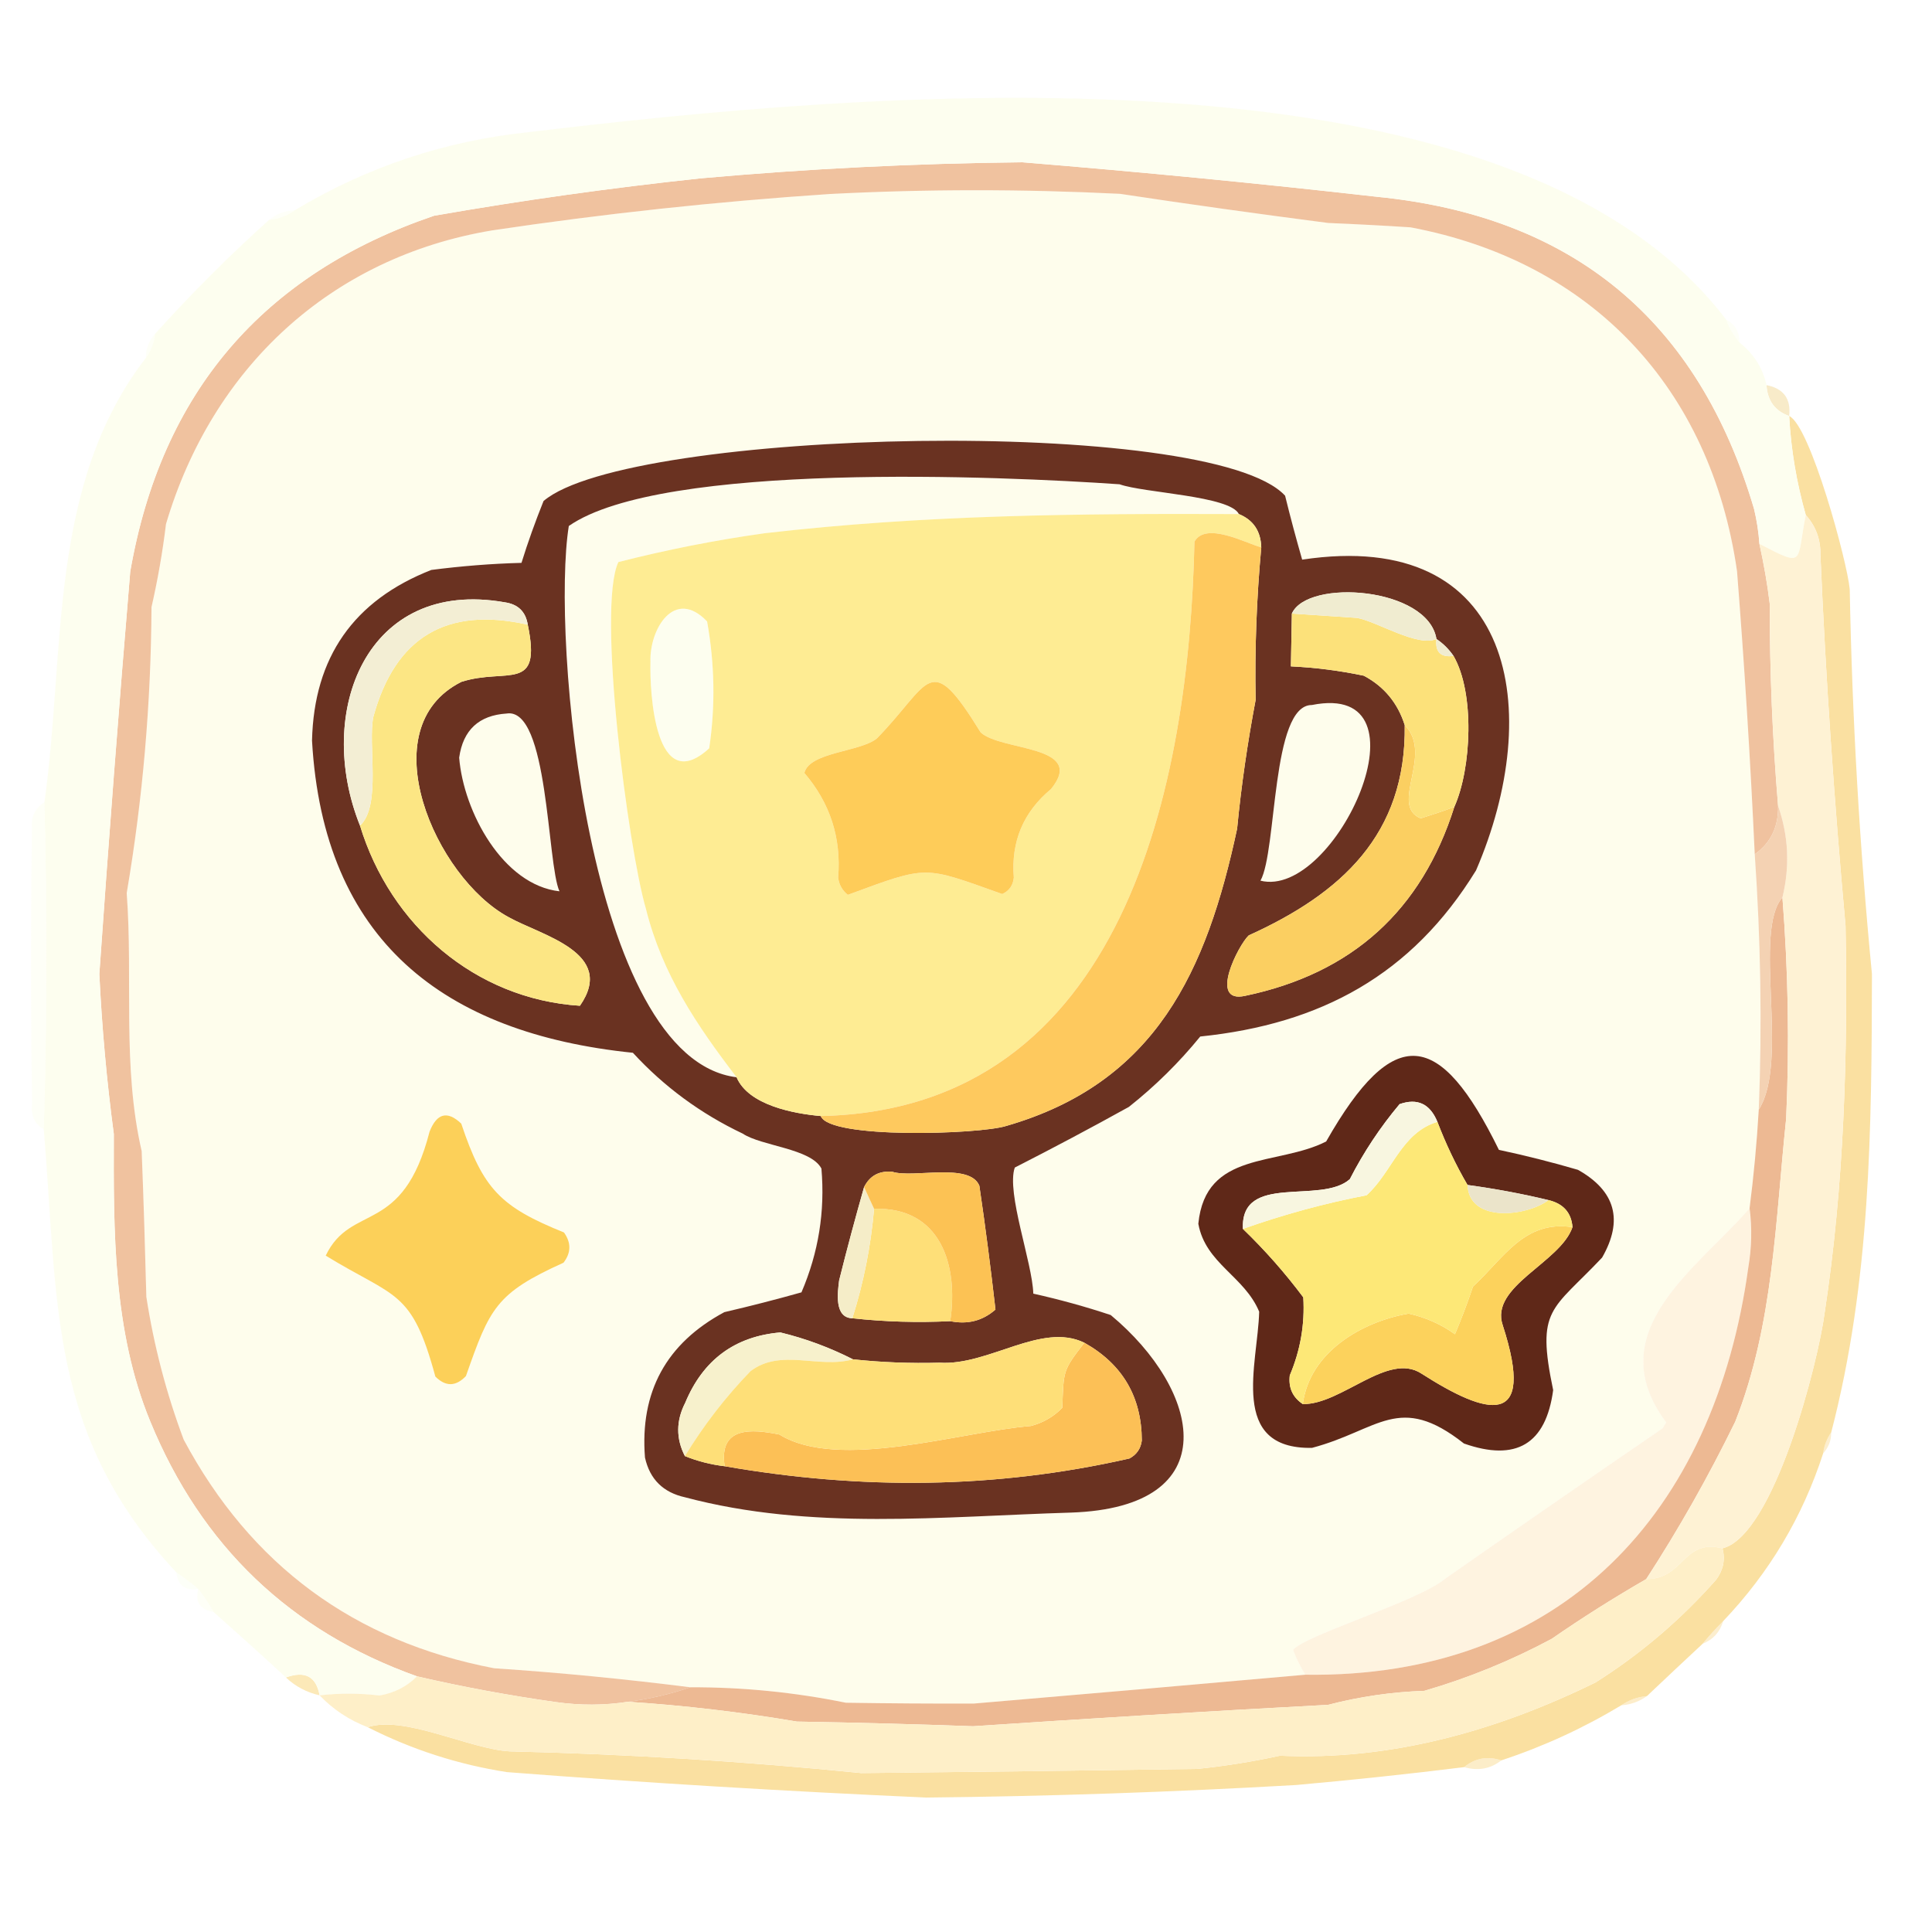
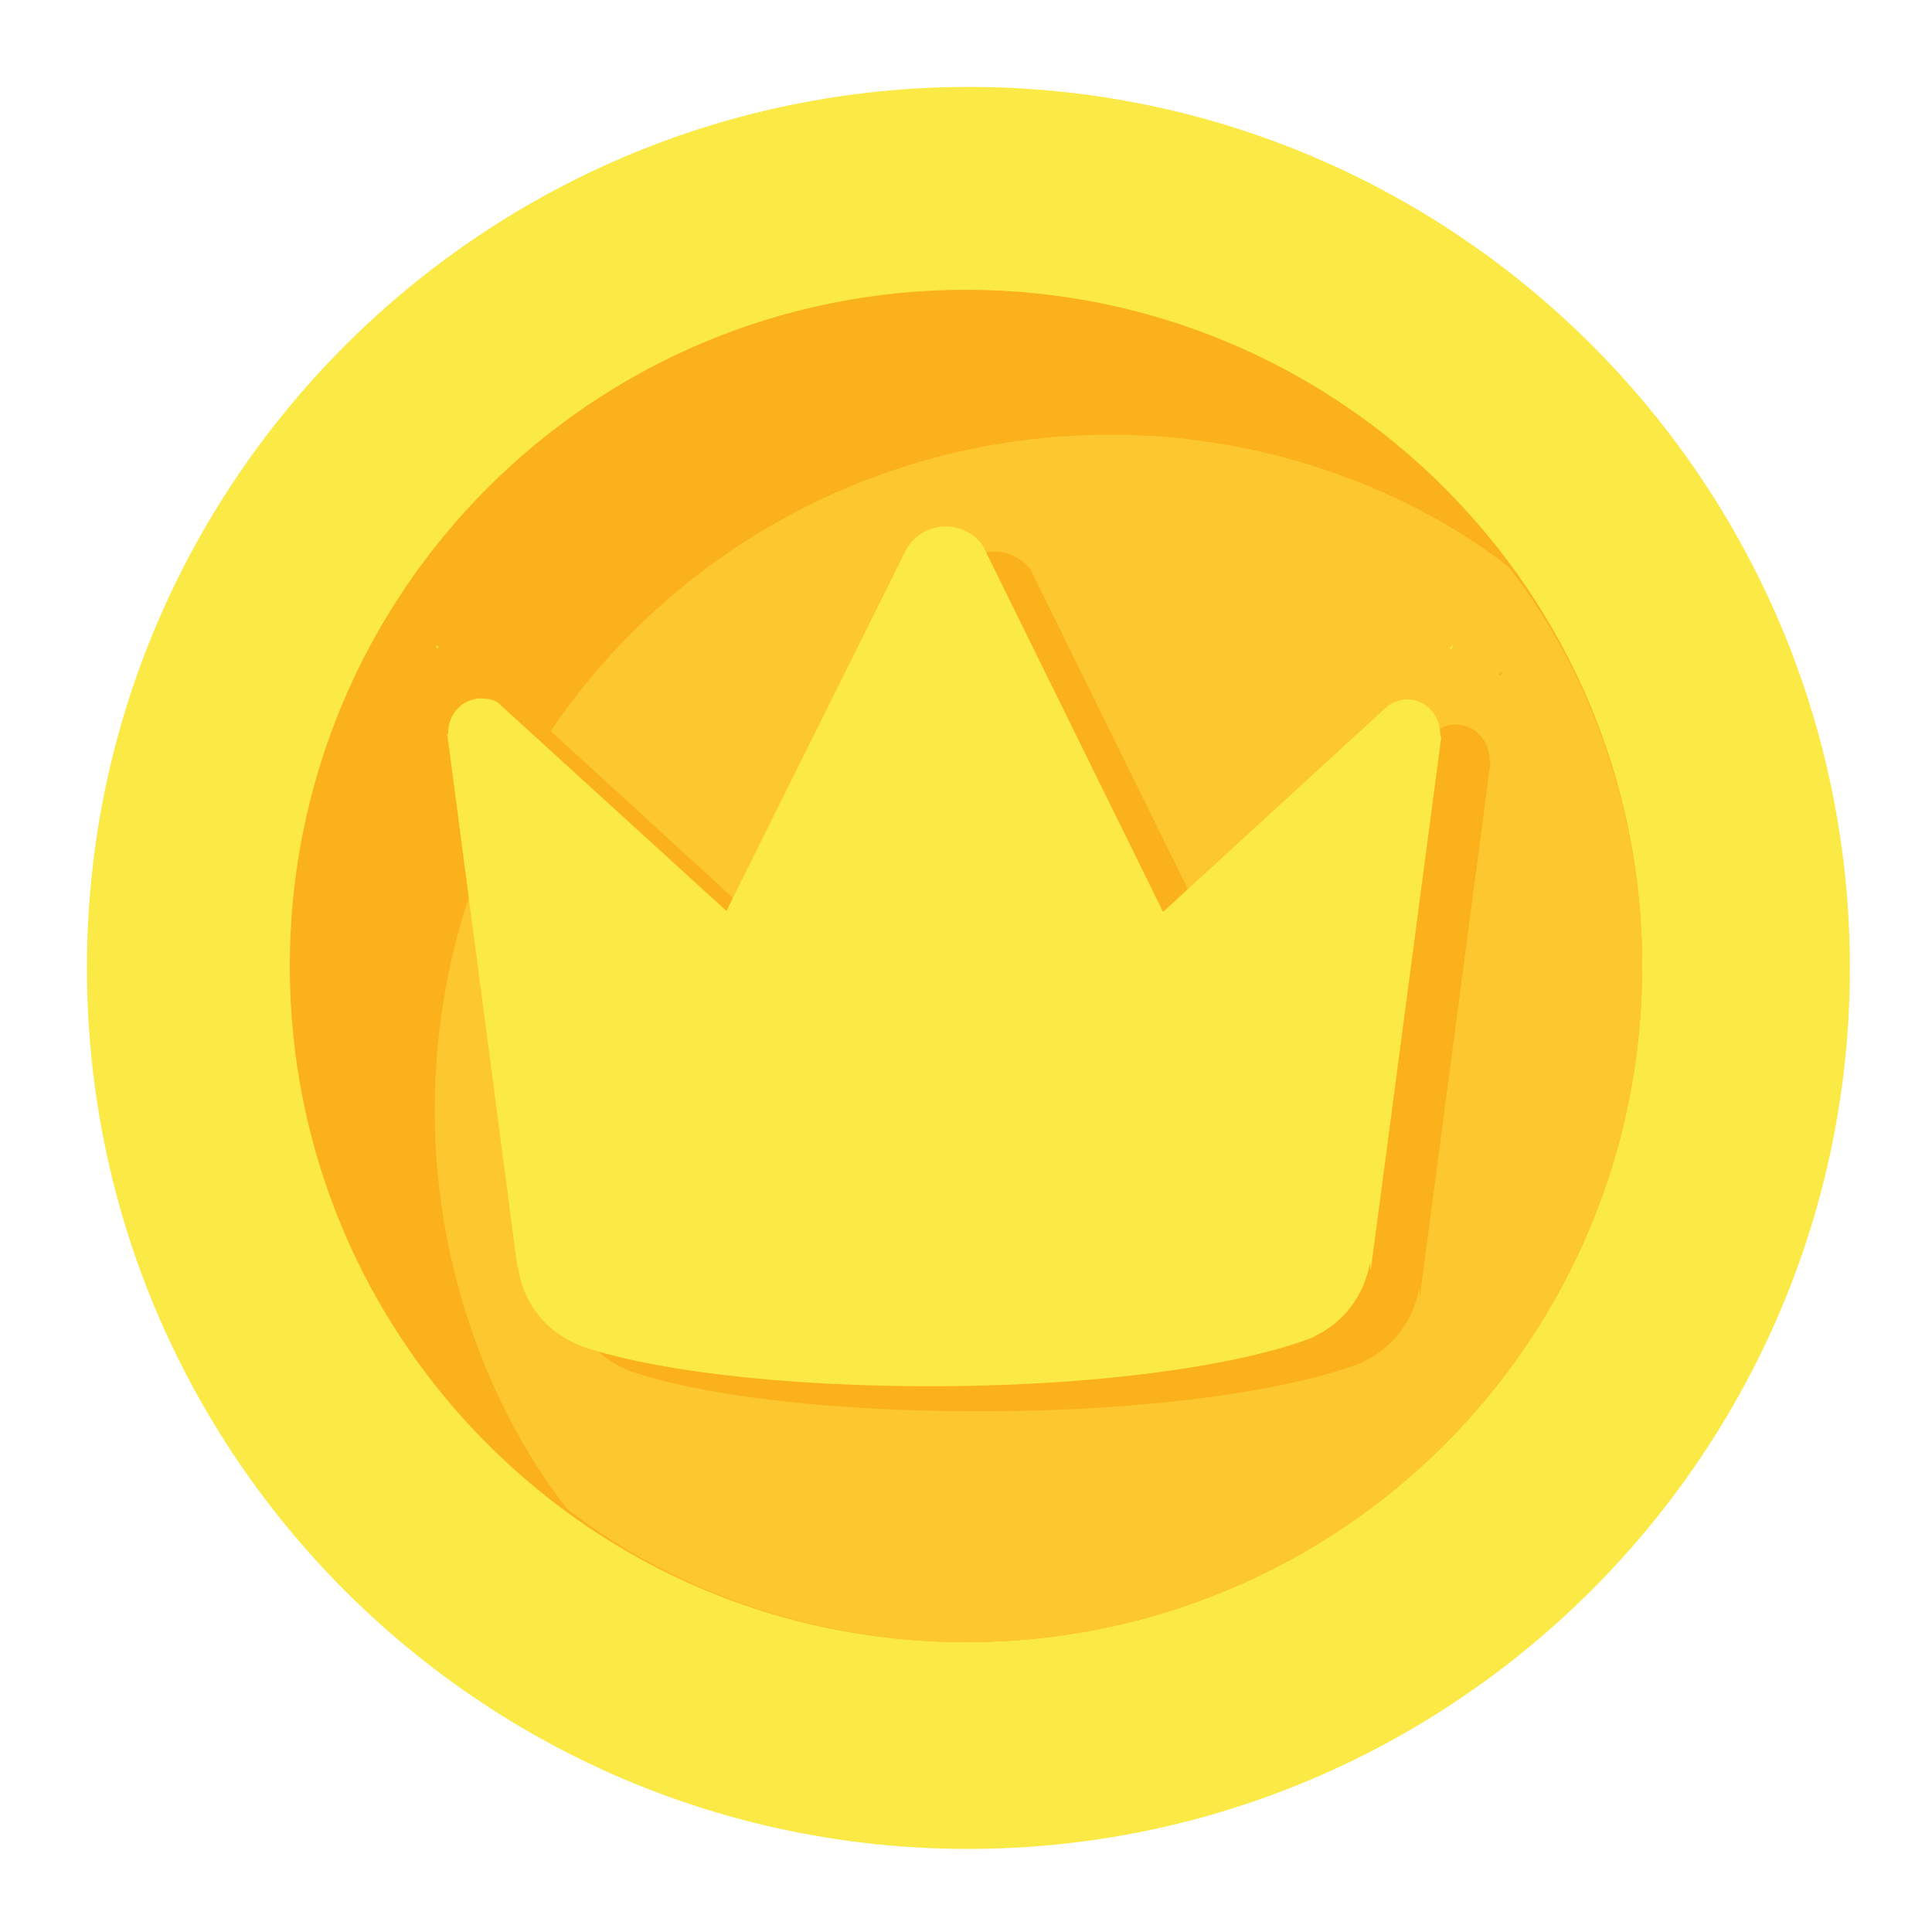
- <svg xmlns="http://www.w3.org/2000/svg" version="1.1" width="120px" height="120px" style="shape-rendering:geometricPrecision; text-rendering:geometricPrecision; image-rendering:optimizeQuality; fill-rule:evenodd; clip-rule:evenodd">
-   <g>
-     <path fill="#fefdec" d="M 108.99,53.06 c 0.37,5.3 0.46,10.58 0.25,15.86 c -0.12,2.05 -0.31,4.09 -0.57,6.12 c -3.14,3.68 -9.42,7.64 -5.18,13.31 c -0.08,0.12 -0.15,0.24 -0.22,0.36 c -4.51,3.09 -9.01,6.2 -13.49,9.33 c -1.62,1.39 -8.62,3.48 -9.47,4.43 c 0.2,0.54 0.46,1.06 0.76,1.55 c -6.86,0.61 -13.71,1.21 -20.57,1.79 c -2.65,0.01 -5.31,-0.01 -7.96,-0.05 c -3.19,-0.65 -6.4,-0.97 -9.66,-0.96 c -4.04,-0.51 -8.1,-0.91 -12.18,-1.18 c -8.69,-1.66 -15.12,-6.4 -19.29,-14.2 c -1.08,-2.88 -1.85,-5.83 -2.32,-8.87 c -0.08,-3.02 -0.17,-6.04 -0.29,-9.05 c -1.22,-5.3 -0.53,-10.65 -0.93,-16.03 c 1,-5.87 1.51,-11.79 1.54,-17.76 c 0.39,-1.71 0.69,-3.43 0.9,-5.16 c 2.87,-9.7 10.22,-16.57 20.26,-18.24 c 6.95,-1.04 13.94,-1.79 20.97,-2.26 c 6.01,-0.31 12.02,-0.31 18.03,-0.01 c 4.3,0.65 8.61,1.25 12.93,1.81 c 1.7,0.07 3.41,0.16 5.11,0.27 c 11.27,2.12 18.65,10.01 20.28,21.36 c 0.46,5.85 0.83,11.71 1.1,17.58 Z M 19.38,46 c 0.7,12.39 8.15,18.18 19.93,19.39 c 1.94,2.11 4.21,3.78 6.82,5.02 c 1.17,0.78 4.23,0.92 4.89,2.17 c 0.23,2.66 -0.18,5.22 -1.24,7.69 c -1.56,0.44 -3.16,0.85 -4.79,1.23 c -3.61,1.94 -5.25,4.95 -4.93,9.03 c 0.3,1.35 1.13,2.17 2.49,2.47 c 7.82,2.08 15.97,1.19 23.97,0.95 c 9.74,-0.33 8.08,-7.61 2.47,-12.27 c -1.59,-0.53 -3.2,-0.97 -4.81,-1.33 c -0.05,-1.9 -1.69,-6.28 -1.15,-7.83 c 2.37,-1.21 4.73,-2.46 7.09,-3.77 c 1.64,-1.3 3.11,-2.75 4.43,-4.37 c 7.48,-0.77 13.14,-3.82 17.13,-10.32 c 4.26,-9.87 2.47,-21.3 -10.8,-19.3 c -0.37,-1.29 -0.73,-2.62 -1.06,-3.97 c -4.59,-5 -40.79,-4.18 -46.06,0.33 c -0.51,1.27 -0.97,2.55 -1.37,3.84 c -1.87,0.05 -3.74,0.2 -5.6,0.44 c -4.82,1.89 -7.29,5.42 -7.41,10.6 Z M 76.95,31.93 c -9.97,-0.04 -19.53,0.04 -29.45,1.19 c -3.08,0.43 -6.11,1.03 -9.09,1.79 c -1.35,2.82 0.61,17.79 1.71,21.54 c 1.01,4.05 3.16,7.24 5.63,10.46 c -9.28,-1.14 -11.51,-27.49 -10.42,-34.24 c 5.78,-4.02 26.87,-3.1 34.21,-2.59 c 1.5,0.54 6.85,0.71 7.41,1.85 Z M 28.52,47.06 c 0.24,-1.72 1.23,-2.63 2.94,-2.74 c 2.62,-0.43 2.51,9.35 3.29,11.04 c -3.51,-0.39 -5.96,-4.94 -6.23,-8.3 Z M 78.29,54.7 c 1.04,-1.85 0.66,-10.92 3.19,-10.91 c 7.68,-1.54 1.48,12.09 -3.19,10.91 Z M 74.43,76.01 c 0.45,2.48 2.86,3.25 3.78,5.46 c -0.08,3.24 -1.92,8.55 3.28,8.46 c 4.16,-1.1 5.39,-3.46 9.44,-0.27 c 3.24,1.14 5.09,0.04 5.54,-3.32 c -1.07,-5.11 -0.09,-4.91 3.04,-8.23 c 1.33,-2.32 0.83,-4.14 -1.5,-5.45 c -1.64,-0.48 -3.27,-0.89 -4.91,-1.24 c -3.66,-7.46 -6.52,-7.92 -10.73,-0.52 c -3.02,1.54 -7.49,0.54 -7.94,5.11 Z M 20.23,77.99 c 4.34,2.66 5.34,2.08 6.81,7.51 c 0.64,0.64 1.27,0.63 1.9,-0.03 c 1.48,-4.21 1.85,-5.14 6.06,-7.04 c 0.48,-0.62 0.48,-1.25 0.03,-1.88 c -3.94,-1.59 -5.02,-2.69 -6.38,-6.76 c -0.86,-0.82 -1.52,-0.65 -1.97,0.5 c -1.67,6.51 -4.87,4.4 -6.45,7.7 Z" />
-   </g>
-   <g>
-     <path fill="#fef3e0" fill-opacity="0.996" d="M 108.67,75.04 c 0.16,1.23 0.13,2.46 -0.08,3.69 c -2.1,15.23 -11.57,25.51 -27.52,25.29 c -0.3,-0.49 -0.56,-1.01 -0.76,-1.55 c 0.85,-0.95 7.85,-3.04 9.47,-4.43 c 4.48,-3.13 8.98,-6.24 13.49,-9.33 c 0.07,-0.12 0.14,-0.24 0.22,-0.36 c -4.24,-5.67 2.04,-9.63 5.18,-13.31 Z" />
-   </g>
-   <g>
-     <path fill="#fcd059" d="M 20.23,77.99 c 1.58,-3.3 4.78,-1.19 6.45,-7.7 c 0.45,-1.15 1.11,-1.32 1.97,-0.5 c 1.36,4.07 2.44,5.17 6.38,6.76 c 0.45,0.63 0.45,1.26 -0.03,1.88 c -4.21,1.9 -4.58,2.83 -6.06,7.04 c -0.63,0.66 -1.26,0.67 -1.9,0.03 c -1.47,-5.43 -2.47,-4.85 -6.81,-7.51 Z" />
-   </g>
-   <g>
-     <path fill="#edb890" fill-opacity="0.867" d="M 109.28,33.78 c 0.27,1.23 0.49,2.46 0.64,3.71 c 0,4.2 0.17,8.39 0.52,12.56 c 0.03,1.29 -0.45,2.3 -1.45,3.01 c -0.27,-5.87 -0.64,-11.73 -1.1,-17.58 c -1.63,-11.35 -9.01,-19.24 -20.28,-21.36 c -1.7,-0.11 -3.41,-0.2 -5.11,-0.27 c -4.32,-0.56 -8.63,-1.16 -12.93,-1.81 c -6.01,-0.3 -12.02,-0.3 -18.03,0.01 c -7.03,0.47 -14.02,1.22 -20.97,2.26 c -10.04,1.67 -17.39,8.54 -20.26,18.24 c -0.21,1.73 -0.51,3.45 -0.9,5.16 c -0.03,5.97 -0.54,11.89 -1.54,17.76 c 0.4,5.38 -0.29,10.73 0.93,16.03 c 0.12,3.01 0.21,6.03 0.29,9.05 c 0.47,3.04 1.24,5.99 2.32,8.87 c 4.17,7.8 10.6,12.54 19.29,14.2 c 4.08,0.27 8.14,0.67 12.18,1.18 c -1.26,0.43 -2.55,0.73 -3.87,0.9 c -1.49,0.23 -2.98,0.23 -4.48,0.02 c -2.9,-0.41 -5.78,-0.94 -8.63,-1.6 c -7.86,-2.81 -13.39,-8.09 -16.57,-15.84 c -2.32,-5.63 -2.28,-11.84 -2.26,-17.84 c -0.44,-3.3 -0.74,-6.62 -0.9,-9.94 c 0.58,-8.34 1.22,-16.67 1.92,-25 c 1.93,-11.1 8.22,-18.47 18.87,-22.1 c 5.49,-0.96 11,-1.73 16.53,-2.32 c 6.66,-0.6 13.33,-0.93 20.01,-1 c 7.35,0.6 14.68,1.31 22,2.14 c 12.17,1.2 19.99,7.66 23.45,19.4 c 0.17,0.71 0.28,1.43 0.33,2.16 Z" />
-   </g>
-   <g>
-     <path fill="#eaae82" fill-opacity="0.867" d="M 110.71,55.74 c 0.36,4.58 0.44,9.16 0.23,13.76 c -0.67,6.35 -0.78,12.76 -3.16,18.8 c -1.65,3.38 -3.49,6.64 -5.53,9.78 c -1.99,1.15 -3.95,2.38 -5.87,3.71 c -2.52,1.35 -5.16,2.43 -7.91,3.23 c -2.02,0.07 -4.02,0.36 -5.98,0.87 c -7.35,0.39 -14.7,0.84 -22.05,1.33 c -3.64,-0.13 -7.29,-0.23 -10.94,-0.29 c -3.48,-0.59 -6.98,-1 -10.49,-1.23 c 1.32,-0.17 2.61,-0.47 3.87,-0.9 c 3.26,-0.01 6.47,0.31 9.66,0.96 c 2.65,0.04 5.31,0.06 7.96,0.05 c 6.86,-0.58 13.71,-1.18 20.57,-1.79 c 15.95,0.22 25.42,-10.06 27.52,-25.29 c 0.21,-1.23 0.24,-2.46 0.08,-3.69 c 0.26,-2.03 0.45,-4.07 0.57,-6.12 c 1.92,-2.99 -0.39,-11.06 1.47,-13.18 Z" />
-   </g>
-   <g>
-     <path fill="#f3dfa8" fill-opacity="0.62" d="M 109.72,23.92 c 1.06,0.21 1.53,0.85 1.41,1.92 c -0.88,-0.31 -1.35,-0.95 -1.41,-1.92 Z" />
-   </g>
-   <g>
-     <path fill="#fbe6af" fill-opacity="0.886" d="M 17.76,104.19 c 1.19,-0.43 1.88,-0.06 2.09,1.11 c -0.8,-0.18 -1.5,-0.55 -2.09,-1.11 Z" />
-   </g>
-   <g>
-     <path fill="#fdfff1" fill-opacity="0.561" d="M 107.22,19.86 c 0.55,0.28 0.82,0.75 0.82,1.41 c -0.35,-0.43 -0.63,-0.9 -0.82,-1.41 Z" />
-   </g>
-   <g>
-     <path fill="#fdfff2" fill-opacity="0.522" d="M 18.31,13.06 c -0.48,0.34 -1.02,0.54 -1.6,0.6 c 0.46,-0.38 0.99,-0.58 1.6,-0.6 Z" />
-   </g>
-   <g>
-     <path fill="#fbfff2" fill-opacity="0.529" d="M 10.96,97.67 c 0.47,0.32 0.92,0.66 1.35,1.02 c -0.81,0.13 -1.26,-0.21 -1.35,-1.02 Z" />
-   </g>
-   <g>
-     <path fill="#fbdd9a" fill-opacity="0.525" d="M 102.29,105.35 c -0.47,0.34 -1.01,0.53 -1.59,0.57 c 0.48,-0.33 1.01,-0.52 1.59,-0.57 Z" />
-   </g>
-   <g>
-     <path fill="#672e1d" fill-opacity="0.98" d="M 19.38,46 c 0.12,-5.18 2.59,-8.71 7.41,-10.6 c 1.86,-0.24 3.73,-0.39 5.6,-0.44 c 0.4,-1.29 0.86,-2.57 1.37,-3.84 c 5.27,-4.51 41.47,-5.33 46.06,-0.33 c 0.33,1.35 0.69,2.68 1.06,3.97 c 13.27,-2 15.06,9.43 10.8,19.3 c -3.99,6.5 -9.65,9.55 -17.13,10.32 c -1.32,1.62 -2.79,3.07 -4.43,4.37 c -2.36,1.31 -4.72,2.56 -7.09,3.77 c -0.54,1.55 1.1,5.93 1.15,7.83 c 1.61,0.36 3.22,0.8 4.81,1.33 c 5.61,4.66 7.27,11.94 -2.47,12.27 c -8,0.24 -16.15,1.13 -23.97,-0.95 c -1.36,-0.3 -2.19,-1.12 -2.49,-2.47 c -0.32,-4.08 1.32,-7.09 4.93,-9.03 c 1.63,-0.38 3.23,-0.79 4.79,-1.23 c 1.06,-2.47 1.47,-5.03 1.24,-7.69 c -0.66,-1.25 -3.72,-1.39 -4.89,-2.17 c -2.61,-1.24 -4.88,-2.91 -6.82,-5.02 c -11.78,-1.21 -19.23,-7 -19.93,-19.39 Z M 45.75,66.91 c 0.74,1.74 3.55,2.26 5.23,2.41 c 0.53,1.44 9.83,1.14 11.5,0.62 c 9.33,-2.68 12.47,-9.64 14.36,-18.47 c 0.26,-2.69 0.65,-5.35 1.15,-8 c -0.06,-3.17 0.06,-6.32 0.35,-9.47 c -0.03,-1.01 -0.49,-1.7 -1.39,-2.07 c -0.56,-1.14 -5.91,-1.31 -7.41,-1.85 c -7.34,-0.51 -28.43,-1.43 -34.21,2.59 c -1.09,6.75 1.14,33.1 10.42,34.24 Z M 22.36,51.28 c 1.89,6.19 7.14,10.77 13.66,11.19 c 2.3,-3.31 -2.42,-4.37 -4.44,-5.51 c -4.54,-2.45 -8.63,-11.75 -2.92,-14.61 c 2.83,-0.9 5.01,0.72 4.12,-3.55 c -0.13,-0.81 -0.6,-1.27 -1.43,-1.39 c -8.6,-1.52 -11.82,6.82 -8.99,13.87 Z M 80.24,38.11 c -0.02,1.1 -0.04,2.19 -0.06,3.28 c 1.5,0.07 3.01,0.26 4.53,0.58 c 1.26,0.67 2.11,1.7 2.54,3.07 c 0.1,6.79 -3.95,10.46 -9.69,13.06 c -0.62,0.57 -2.54,4.28 -0.21,3.75 c 6.63,-1.39 10.95,-5.3 12.98,-11.73 c 1.07,-2.39 1.28,-7.09 -0.05,-9.38 c -0.29,-0.42 -0.64,-0.77 -1.06,-1.05 c -0.52,-3.23 -8.01,-3.77 -8.98,-1.58 Z M 28.52,47.06 c 0.27,3.36 2.72,7.91 6.23,8.3 c -0.78,-1.69 -0.67,-11.47 -3.29,-11.04 c -1.71,0.11 -2.7,1.02 -2.94,2.74 Z M 78.29,54.7 c 4.67,1.18 10.87,-12.45 3.19,-10.91 c -2.53,-0.01 -2.15,9.06 -3.19,10.91 Z M 36.89,62.14 c 0.8,0.43 0.8,0.43 0,0 Z M 53.67,73.73 c -0.54,1.9 -1.06,3.83 -1.55,5.8 c -0.09,0.72 -0.32,2.32 0.82,2.35 c 2.02,0.22 4.05,0.28 6.08,0.18 c 1.08,0.22 2.01,-0.02 2.81,-0.72 c -0.29,-2.55 -0.62,-5.12 -1,-7.69 c -0.6,-1.47 -4.12,-0.45 -5.41,-0.87 c -0.81,-0.07 -1.39,0.24 -1.75,0.95 Z M 42.54,90.44 c 0.79,0.32 1.62,0.53 2.47,0.63 c 8.45,1.47 16.78,1.42 25.14,-0.48 c 0.45,-0.24 0.71,-0.62 0.77,-1.12 c -0.01,-2.71 -1.2,-4.74 -3.57,-6.07 c -2.66,-1.3 -5.95,1.44 -8.99,1.24 c -1.81,0.05 -3.6,-0.02 -5.38,-0.21 c -1.44,-0.73 -2.94,-1.29 -4.51,-1.67 c -2.82,0.24 -4.8,1.7 -5.91,4.37 c -0.57,1.11 -0.58,2.22 -0.02,3.31 Z" />
-   </g>
-   <g>
-     <path fill="#fcc056" fill-opacity="0.996" d="M 67.35,83.4 c 2.37,1.33 3.56,3.36 3.57,6.07 c -0.06,0.5 -0.32,0.88 -0.77,1.12 c -8.36,1.9 -16.69,1.95 -25.14,0.48 c -0.38,-2.48 1.67,-2.32 3.4,-1.97 c 3.69,2.28 11.27,-0.18 15.62,-0.53 c 0.76,-0.2 1.42,-0.58 1.95,-1.13 c 0.09,-2.33 0.02,-2.29 1.37,-4.04 Z" />
-   </g>
-   <g>
-     <path fill="#f7f0cb" fill-opacity="0.988" d="M 52.98,84.43 c -2.15,0.6 -4.46,-0.7 -6.36,0.73 c -1.55,1.6 -2.91,3.36 -4.08,5.28 c -0.56,-1.09 -0.55,-2.2 0.02,-3.31 c 1.11,-2.67 3.09,-4.13 5.91,-4.37 c 1.57,0.38 3.07,0.94 4.51,1.67 Z" />
-   </g>
-   <g>
-     <path fill="#fedf78" fill-opacity="0.996" d="M 54.29,75.08 c 4.13,-0.13 5.26,3.5 4.73,6.98 c -2.03,0.1 -4.06,0.04 -6.08,-0.18 c 0.7,-2.21 1.15,-4.48 1.35,-6.8 Z M 67.35,83.4 c -1.35,1.75 -1.28,1.71 -1.37,4.04 c -0.53,0.55 -1.19,0.93 -1.95,1.13 c -4.35,0.35 -11.93,2.81 -15.62,0.53 c -1.73,-0.35 -3.78,-0.51 -3.4,1.97 c -0.85,-0.1 -1.68,-0.31 -2.47,-0.63 c 1.17,-1.92 2.53,-3.68 4.08,-5.28 c 1.9,-1.43 4.21,-0.13 6.36,-0.73 c 1.78,0.19 3.57,0.26 5.38,0.21 c 3.04,0.2 6.33,-2.54 8.99,-1.24 Z" />
-   </g>
-   <g>
-     <path fill="#f5ecc7" fill-opacity="0.992" d="M 53.67,73.73 c 0.2,0.45 0.41,0.9 0.62,1.35 c -0.2,2.32 -0.65,4.59 -1.35,6.8 c -1.14,-0.03 -0.91,-1.63 -0.82,-2.35 c 0.49,-1.97 1.01,-3.9 1.55,-5.8 Z" />
-   </g>
-   <g>
-     <path fill="#fcc254" fill-opacity="0.996" d="M 59.02,82.06 c 0.53,-3.48 -0.6,-7.11 -4.73,-6.98 c -0.21,-0.45 -0.42,-0.9 -0.62,-1.35 c 0.36,-0.71 0.94,-1.02 1.75,-0.95 c 1.29,0.42 4.81,-0.6 5.41,0.87 c 0.38,2.57 0.71,5.14 1,7.69 c -0.8,0.7 -1.73,0.94 -2.81,0.72 Z" />
-   </g>
-   <g>
-     <path fill="#fbcf61" fill-opacity="0.996" d="M 87.25,45.04 c 1.82,1.84 -0.98,4.96 0.99,5.79 c 0.7,-0.22 1.4,-0.45 2.09,-0.71 c -2.03,6.43 -6.35,10.34 -12.98,11.73 c -2.33,0.53 -0.41,-3.18 0.21,-3.75 c 5.74,-2.6 9.79,-6.27 9.69,-13.06 Z" />
-   </g>
-   <g>
-     <path fill="#fce684" fill-opacity="0.996" d="M 32.78,38.8 c 0.89,4.27 -1.29,2.65 -4.12,3.55 c -5.71,2.86 -1.62,12.16 2.92,14.61 c 2.02,1.14 6.74,2.2 4.44,5.51 c -6.52,-0.42 -11.77,-5 -13.66,-11.19 c 1.35,-1.24 0.47,-5.04 0.83,-6.76 c 1.36,-4.95 4.55,-6.86 9.59,-5.72 Z M 36.89,62.14 c 0.8,0.43 0.8,0.43 0,0 Z" />
-   </g>
-   <g>
-     <path fill="#fce17a" fill-opacity="0.996" d="M 80.24,38.11 c 1.35,0.09 2.7,0.18 4.06,0.27 c 1.24,0.23 3.76,1.83 4.92,1.31 c -0.09,0.8 0.26,1.16 1.06,1.05 c 1.33,2.29 1.12,6.99 0.05,9.38 c -0.69,0.26 -1.39,0.49 -2.09,0.71 c -1.97,-0.83 0.83,-3.95 -0.99,-5.79 c -0.43,-1.37 -1.28,-2.4 -2.54,-3.07 c -1.52,-0.32 -3.03,-0.51 -4.53,-0.58 c 0.02,-1.09 0.04,-2.18 0.06,-3.28 Z" />
-   </g>
-   <g>
-     <path fill="#f0ecd0" fill-opacity="0.996" d="M 89.22,39.69 c -1.16,0.52 -3.68,-1.08 -4.92,-1.31 c -1.36,-0.09 -2.71,-0.18 -4.06,-0.27 c 0.97,-2.19 8.46,-1.65 8.98,1.58 Z M 89.22,39.69 c 0.42,0.28 0.77,0.63 1.06,1.05 c -0.8,0.11 -1.15,-0.25 -1.06,-1.05 Z" />
-   </g>
-   <g>
-     <path fill="#f3eed4" fill-opacity="0.996" d="M 32.78,38.8 c -5.04,-1.14 -8.23,0.77 -9.59,5.72 c -0.36,1.72 0.52,5.52 -0.83,6.76 c -2.83,-7.05 0.39,-15.39 8.99,-13.87 c 0.83,0.12 1.3,0.58 1.43,1.39 Z" />
-   </g>
-   <g>
-     <path fill="#fdfff1" fill-opacity="0.573" d="M 9.63,20.74 c -0.06,0.55 -0.25,1.04 -0.57,1.49 c 0,-0.58 0.19,-1.07 0.57,-1.49 Z M 12.31,98.69 c 0.36,0.45 0.67,0.93 0.95,1.43 c -0.83,-0.13 -1.15,-0.6 -0.95,-1.43 Z" />
-   </g>
-   <g>
-     <path fill="#fadf9e" fill-opacity="0.961" d="M 111.13,25.84 c 1.31,0.6 3.61,9.06 3.76,10.76 c 0.15,7.99 0.61,15.95 1.38,23.9 c -0.02,9.66 -0.08,19.06 -2.53,28.47 c -0.27,0.39 -0.44,0.82 -0.5,1.3 c -1.28,3.95 -3.35,7.42 -6.21,10.42 c -0.45,0.45 -0.88,0.92 -1.28,1.41 c -1.16,1.08 -2.31,2.16 -3.46,3.25 c -0.58,0.05 -1.11,0.24 -1.59,0.57 c -2.36,1.42 -4.84,2.56 -7.45,3.42 c -0.86,-0.28 -1.63,-0.14 -2.31,0.42 c -3.47,0.43 -6.95,0.8 -10.44,1.11 c -7.65,0.44 -15.31,0.7 -22.97,0.78 c -8.68,-0.39 -17.36,-0.91 -26.04,-1.58 c -3.03,-0.47 -5.91,-1.4 -8.65,-2.79 c 2.26,-0.76 6.33,1.36 8.81,1.5 c 7.31,0.17 14.59,0.62 21.85,1.35 c 6.96,-0.07 13.92,-0.16 20.88,-0.26 c 1.72,-0.18 3.43,-0.45 5.12,-0.82 c 6.86,0.32 13.49,-1.55 19.6,-4.55 c 2.79,-1.76 5.29,-3.89 7.49,-6.38 c 0.44,-0.59 0.58,-1.23 0.4,-1.95 c 3.21,-0.81 5.95,-11.6 6.34,-14.62 c 1.21,-7.93 1.45,-16.03 1.3,-24.05 c -0.7,-7.67 -1.23,-15.34 -1.56,-23.02 c 0.02,-0.96 -0.28,-1.79 -0.91,-2.49 c -0.57,-2.02 -0.92,-4.06 -1.03,-6.15 Z" />
-   </g>
-   <g>
-     <path fill="#fadd9a" fill-opacity="0.533" d="M 93.25,109.34 c -0.67,0.53 -1.44,0.67 -2.31,0.42 c 0.68,-0.56 1.45,-0.7 2.31,-0.42 Z" />
-   </g>
-   <g>
-     <path fill="#f9dc9a" fill-opacity="0.482" d="M 113.74,88.97 c 0,0.5 -0.16,0.93 -0.5,1.3 c 0.06,-0.48 0.23,-0.91 0.5,-1.3 Z M 107.03,100.69 c -0.2,0.68 -0.63,1.15 -1.28,1.41 c 0.4,-0.49 0.83,-0.96 1.28,-1.41 Z" />
-   </g>
-   <g>
-     <path fill="#fdfeef" fill-opacity="0.996" d="M 107.22,19.86 c 0.19,0.51 0.47,0.98 0.82,1.41 c 0.88,0.7 1.45,1.58 1.68,2.65 c 0.06,0.97 0.53,1.61 1.41,1.92 c 0.11,2.09 0.46,4.13 1.03,6.15 c -0.6,2.98 0,3.28 -2.88,1.79 c -0.05,-0.73 -0.16,-1.45 -0.33,-2.16 c -3.46,-11.74 -11.28,-18.2 -23.45,-19.4 c -7.32,-0.83 -14.65,-1.54 -22,-2.14 c -6.68,0.07 -13.35,0.4 -20.01,1 c -5.53,0.59 -11.04,1.36 -16.53,2.32 c -10.65,3.63 -16.94,11 -18.87,22.1 c -0.7,8.33 -1.34,16.66 -1.92,25 c 0.16,3.32 0.46,6.64 0.9,9.94 c -0.02,6 -0.06,12.21 2.26,17.84 c 3.18,7.75 8.71,13.03 16.57,15.84 c -0.62,0.63 -1.4,1.03 -2.33,1.19 c -1.25,-0.15 -2.49,-0.15 -3.72,-0.01 c -0.21,-1.17 -0.9,-1.54 -2.09,-1.11 c -1.48,-1.37 -2.98,-2.72 -4.5,-4.07 c -0.28,-0.5 -0.59,-0.98 -0.95,-1.43 c -0.43,-0.36 -0.88,-0.7 -1.35,-1.02 c -7.98,-8.51 -7.34,-16.7 -8.24,-27.52 c 0.2,-6.78 0.21,-13.55 0.04,-20.32 c 1.32,-9.35 0.18,-19.67 6.3,-27.6 c 0.32,-0.45 0.51,-0.94 0.57,-1.49 c 2.24,-2.49 4.6,-4.85 7.08,-7.08 c 0.58,-0.06 1.12,-0.26 1.6,-0.6 c 4.49,-2.7 9.35,-4.32 14.59,-4.86 c 20.1,-2.4 60.64,-6.35 74.32,11.66 Z M 40.4,41.11 c -0.07,-2.03 1.49,-4.64 3.52,-2.51 c 0.47,2.63 0.52,5.25 0.13,7.88 c -3.37,3.08 -3.7,-3.47 -3.65,-5.37 Z" />
-   </g>
-   <g>
-     <path fill="#fdfff0" fill-opacity="0.502" d="M 2.76,49.83 c 0.17,6.77 0.16,13.54 -0.04,20.32 c -0.57,-0.34 -0.82,-0.87 -0.73,-1.59 c -0.08,-5.7 -0.08,-11.4 -0.01,-17.11 c -0.06,-0.72 0.2,-1.26 0.78,-1.62 Z" />
-   </g>
-   <g>
-     <path fill="#fef2d4" d="M 112.16,31.99 c 0.63,0.7 0.93,1.53 0.91,2.49 c 0.33,7.68 0.86,15.35 1.56,23.02 c 0.15,8.02 -0.09,16.12 -1.3,24.05 c -0.39,3.02 -3.13,13.81 -6.34,14.62 c -2.48,-0.62 -2.36,1.91 -4.74,1.91 c 2.04,-3.14 3.88,-6.4 5.53,-9.78 c 2.38,-6.04 2.49,-12.45 3.16,-18.8 c 0.21,-4.6 0.13,-9.18 -0.23,-13.76 c 0.47,-1.93 0.38,-3.82 -0.27,-5.69 c -0.35,-4.17 -0.52,-8.36 -0.52,-12.56 c -0.15,-1.25 -0.37,-2.48 -0.64,-3.71 c 2.88,1.49 2.28,1.19 2.88,-1.79 Z" />
-   </g>
-   <g>
-     <path fill="#f2cdab" fill-opacity="0.91" d="M 110.44,50.05 c 0.65,1.87 0.74,3.76 0.27,5.69 c -1.86,2.12 0.45,10.19 -1.47,13.18 c 0.21,-5.28 0.12,-10.56 -0.25,-15.86 c 1,-0.71 1.48,-1.72 1.45,-3.01 Z" />
-   </g>
-   <g>
-     <path fill="#feefc8" fill-opacity="0.996" d="M 106.99,96.17 c 0.18,0.72 0.04,1.36 -0.4,1.95 c -2.2,2.49 -4.7,4.62 -7.49,6.38 c -6.11,3 -12.74,4.87 -19.6,4.55 c -1.69,0.37 -3.4,0.64 -5.12,0.82 c -6.96,0.1 -13.92,0.19 -20.88,0.26 c -7.26,-0.73 -14.54,-1.18 -21.85,-1.35 c -2.48,-0.14 -6.55,-2.26 -8.81,-1.5 c -1.15,-0.44 -2.15,-1.1 -2.99,-1.98 c 1.23,-0.14 2.47,-0.14 3.72,0.01 c 0.93,-0.16 1.71,-0.56 2.33,-1.19 c 2.85,0.66 5.73,1.19 8.63,1.6 c 1.5,0.21 2.99,0.21 4.48,-0.02 c 3.51,0.23 7.01,0.64 10.49,1.23 c 3.65,0.06 7.3,0.16 10.94,0.29 c 7.35,-0.49 14.7,-0.94 22.05,-1.33 c 1.96,-0.51 3.96,-0.8 5.98,-0.87 c 2.75,-0.8 5.39,-1.88 7.91,-3.23 c 1.92,-1.33 3.88,-2.56 5.87,-3.71 c 2.38,0 2.26,-2.53 4.74,-1.91 Z" />
-   </g>
-   <g>
-     <path fill="#5f2818" fill-opacity="0.996" d="M 74.43,76.01 c 0.45,-4.57 4.92,-3.57 7.94,-5.11 c 4.21,-7.4 7.07,-6.94 10.73,0.52 c 1.64,0.35 3.27,0.76 4.91,1.24 c 2.33,1.31 2.83,3.13 1.5,5.45 c -3.13,3.32 -4.11,3.12 -3.04,8.23 c -0.45,3.36 -2.3,4.46 -5.54,3.32 c -4.05,-3.19 -5.28,-0.83 -9.44,0.27 c -5.2,0.09 -3.36,-5.22 -3.28,-8.46 c -0.92,-2.21 -3.33,-2.98 -3.78,-5.46 Z M 77.2,76.33 c 1.37,1.32 2.62,2.74 3.75,4.25 c 0.1,1.68 -0.18,3.29 -0.84,4.85 c -0.09,0.77 0.18,1.36 0.81,1.78 c 2.4,0.04 5.28,-3.25 7.36,-1.9 c 4.06,2.6 7.16,3.49 5.06,-2.99 c -0.84,-2.43 3.58,-3.89 4.33,-6.1 c -0.07,-0.9 -0.57,-1.46 -1.49,-1.68 c -1.66,-0.4 -3.34,-0.71 -5.03,-0.94 c -0.73,-1.25 -1.35,-2.56 -1.87,-3.92 c -0.46,-1.12 -1.24,-1.49 -2.35,-1.1 c -1.2,1.43 -2.23,2.98 -3.09,4.66 c -1.8,1.6 -6.8,-0.43 -6.64,3.09 Z" />
-   </g>
-   <g>
-     <path fill="#fcd25c" fill-opacity="0.996" d="M 97.67,76.22 c -0.75,2.21 -5.17,3.67 -4.33,6.1 c 2.1,6.48 -1,5.59 -5.06,2.99 c -2.08,-1.35 -4.96,1.94 -7.36,1.9 c 0.42,-3.22 3.65,-5.12 6.58,-5.62 c 1.05,0.24 2.01,0.66 2.87,1.28 c 0.41,-0.97 0.78,-1.95 1.12,-2.96 c 1.91,-1.76 3.18,-4.14 6.18,-3.69 Z" />
-   </g>
-   <g>
-     <path fill="#fde877" d="M 89.28,69.68 c 0.52,1.36 1.14,2.67 1.87,3.92 c 0.1,2.38 3.69,1.95 5.03,0.94 c 0.92,0.22 1.42,0.78 1.49,1.68 c -3,-0.45 -4.27,1.93 -6.18,3.69 c -0.34,1.01 -0.71,1.99 -1.12,2.96 c -0.86,-0.62 -1.82,-1.04 -2.87,-1.28 c -2.93,0.5 -6.16,2.4 -6.58,5.62 c -0.63,-0.42 -0.9,-1.01 -0.81,-1.78 c 0.66,-1.56 0.94,-3.17 0.84,-4.85 c -1.13,-1.51 -2.38,-2.93 -3.75,-4.25 c 2.51,-0.89 5.07,-1.59 7.68,-2.09 c 1.6,-1.44 2.15,-3.89 4.4,-4.56 Z" />
-   </g>
-   <g>
-     <path fill="#eae2c7" fill-opacity="0.957" d="M 91.15,73.6 c 1.69,0.23 3.37,0.54 5.03,0.94 c -1.34,1.01 -4.93,1.44 -5.03,-0.94 Z" />
-   </g>
-   <g>
-     <path fill="#f8f5df" fill-opacity="0.988" d="M 89.28,69.68 c -2.25,0.67 -2.8,3.12 -4.4,4.56 c -2.61,0.5 -5.17,1.2 -7.68,2.09 c -0.16,-3.52 4.84,-1.49 6.64,-3.09 c 0.86,-1.68 1.89,-3.23 3.09,-4.66 c 1.11,-0.39 1.89,-0.02 2.35,1.1 Z" />
-   </g>
-   <g>
-     <path fill="#feec93" d="M 76.95,31.93 c 0.9,0.37 1.36,1.06 1.39,2.07 c -1,-0.28 -3.44,-1.61 -4.15,-0.36 c -0.33,15.08 -4.31,35.27 -23.21,35.68 c -1.68,-0.15 -4.49,-0.67 -5.23,-2.41 c -2.47,-3.22 -4.62,-6.41 -5.63,-10.46 c -1.1,-3.75 -3.06,-18.72 -1.71,-21.54 c 2.98,-0.76 6.01,-1.36 9.09,-1.79 c 9.92,-1.15 19.48,-1.23 29.45,-1.19 Z M 40.4,41.11 c -0.05,1.9 0.28,8.45 3.65,5.37 c 0.39,-2.63 0.34,-5.25 -0.13,-7.88 c -2.03,-2.13 -3.59,0.48 -3.52,2.51 Z M 49.96,48.01 c 1.6,1.87 2.3,4.03 2.1,6.49 c 0.05,0.44 0.25,0.8 0.6,1.08 c 5.05,-1.86 4.66,-1.8 9.59,-0.05 c 0.44,-0.2 0.67,-0.54 0.72,-1.02 c -0.18,-2.24 0.59,-4.07 2.31,-5.5 c 2.24,-2.75 -3.11,-2.34 -4.37,-3.52 c -3.22,-5.22 -3.07,-3.08 -6.44,0.37 c -1.02,0.85 -4.19,0.84 -4.51,2.15 Z" />
-   </g>
-   <g>
-     <path fill="#fecc59" d="M 49.96,48.01 c 0.32,-1.31 3.49,-1.3 4.51,-2.15 c 3.37,-3.45 3.22,-5.59 6.44,-0.37 c 1.26,1.18 6.61,0.77 4.37,3.52 c -1.72,1.43 -2.49,3.26 -2.31,5.5 c -0.05,0.48 -0.28,0.82 -0.72,1.02 c -4.93,-1.75 -4.54,-1.81 -9.59,0.05 c -0.35,-0.28 -0.55,-0.64 -0.6,-1.08 c 0.2,-2.46 -0.5,-4.62 -2.1,-6.49 Z" />
-   </g>
-   <g>
-     <path fill="#fec95e" d="M 78.34,34 c -0.29,3.15 -0.41,6.3 -0.35,9.47 c -0.5,2.65 -0.89,5.31 -1.15,8 c -1.89,8.83 -5.03,15.79 -14.36,18.47 c -1.67,0.52 -10.97,0.82 -11.5,-0.62 c 18.9,-0.41 22.88,-20.6 23.21,-35.68 c 0.71,-1.25 3.15,0.08 4.15,0.36 Z" />
-   </g>
+ <svg xmlns="http://www.w3.org/2000/svg" t="1788492527705" class="icon" viewBox="0 0 1024 1024" version="1.1" p-id="13081" width="120" height="120">
+   <path d="M46.08 513.024c0 258.048 209.408 466.944 466.944 466.944s467.456-209.408 467.456-466.944S771.584 46.08 513.536 46.08 46.08 255.488 46.08 513.024z" fill="#FBE945" p-id="13082" />
+   <path d="M153.6 512c0 198.144 160.256 358.4 358.4 358.4s358.4-160.256 358.4-358.4-160.256-358.4-358.4-358.4-358.4 160.256-358.4 358.4z" fill="#FBB11B" p-id="13083" />
+   <path d="M870.4 512c0-76.8-25.6-153.6-70.656-211.456C742.4 256 665.6 230.4 588.8 230.4c-198.656 0-358.4 159.744-358.4 358.4 0 76.8 25.6 153.6 70.144 210.944C358.4 844.8 435.2 870.4 512 870.4c198.656 0 358.4-159.744 358.4-358.4z" fill="#FDC72F" p-id="13084" />
+   <path d="M794.112 357.376c0.512 0 1.024 0.512 1.536 0.512l0.512-2.048-2.048 1.536z m-536.576-0.512c0.512 0 0.512 0 1.024-0.512l-1.024-1.024c-0.512 0.512 0 1.536 0 1.536zM771.584 384c-4.608 0-9.216 2.048-12.288 5.12 0 0-0.512 0 0 0l-117.248 107.52-95.744-194.56c-4.608-6.144-11.776-9.728-19.456-9.728-9.216 0-17.408 5.12-21.504 13.312L411.136 496.64 289.792 385.536c-2.56-1.536-5.632-2.048-8.704-2.048-9.728 0-17.408 8.192-17.408 17.92 0 1.024 0 1.024-0.512 1.024l37.376 284.16v-3.072c2.048 19.968 15.36 36.352 33.28 43.008l-4.608-1.536c37.376 14.336 111.616 23.552 196.608 23.04 85.504-0.512 159.744-11.264 198.144-26.624-1.536 0.512-3.072 0.512-4.608 1.536 17.92-6.656 30.72-23.04 33.28-43.008-0.512 2.56-0.512 4.608 0 6.656l37.376-282.624s-0.512-0.512-0.512-1.024c0-10.752-8.192-18.944-17.92-18.944z" fill="#FBB11B" p-id="13085" />
+   <path d="M768 343.552c0.512 0 1.024 0.512 1.536 0.512l0.512-2.048-2.048 1.536z m-536.576 0c0.512 0 0.512 0 1.024-0.512l-1.024-1.024c-0.512 0 0 1.536 0 1.536z m514.56 27.136c-4.608 0-9.216 2.048-12.288 5.12 0 0-0.512 0 0 0l-117.248 107.52-95.744-194.56c-4.608-6.144-11.776-9.728-19.456-9.728-9.216 0-17.408 5.12-21.504 13.312L385.024 482.816 263.68 372.224c-2.56-1.536-5.632-2.048-8.704-2.048-9.728 0-17.408 8.192-17.408 17.92 0 1.024 0 1.024-0.512 1.024l37.376 284.16v-3.072c2.048 19.968 15.36 36.352 33.28 43.008l-4.608-1.536c37.376 14.336 111.616 23.552 196.608 23.04 85.504-0.512 159.744-11.264 198.144-26.624-1.536 0.512-3.072 0.512-4.608 1.536 17.92-6.656 30.72-23.04 33.28-43.008-0.512 2.56-0.512 4.608 0 6.656l37.376-282.624s-0.512-0.512-0.512-1.024c0-10.752-7.68-18.944-17.408-18.944z" fill="#FBE945" p-id="13086" />
</svg>
